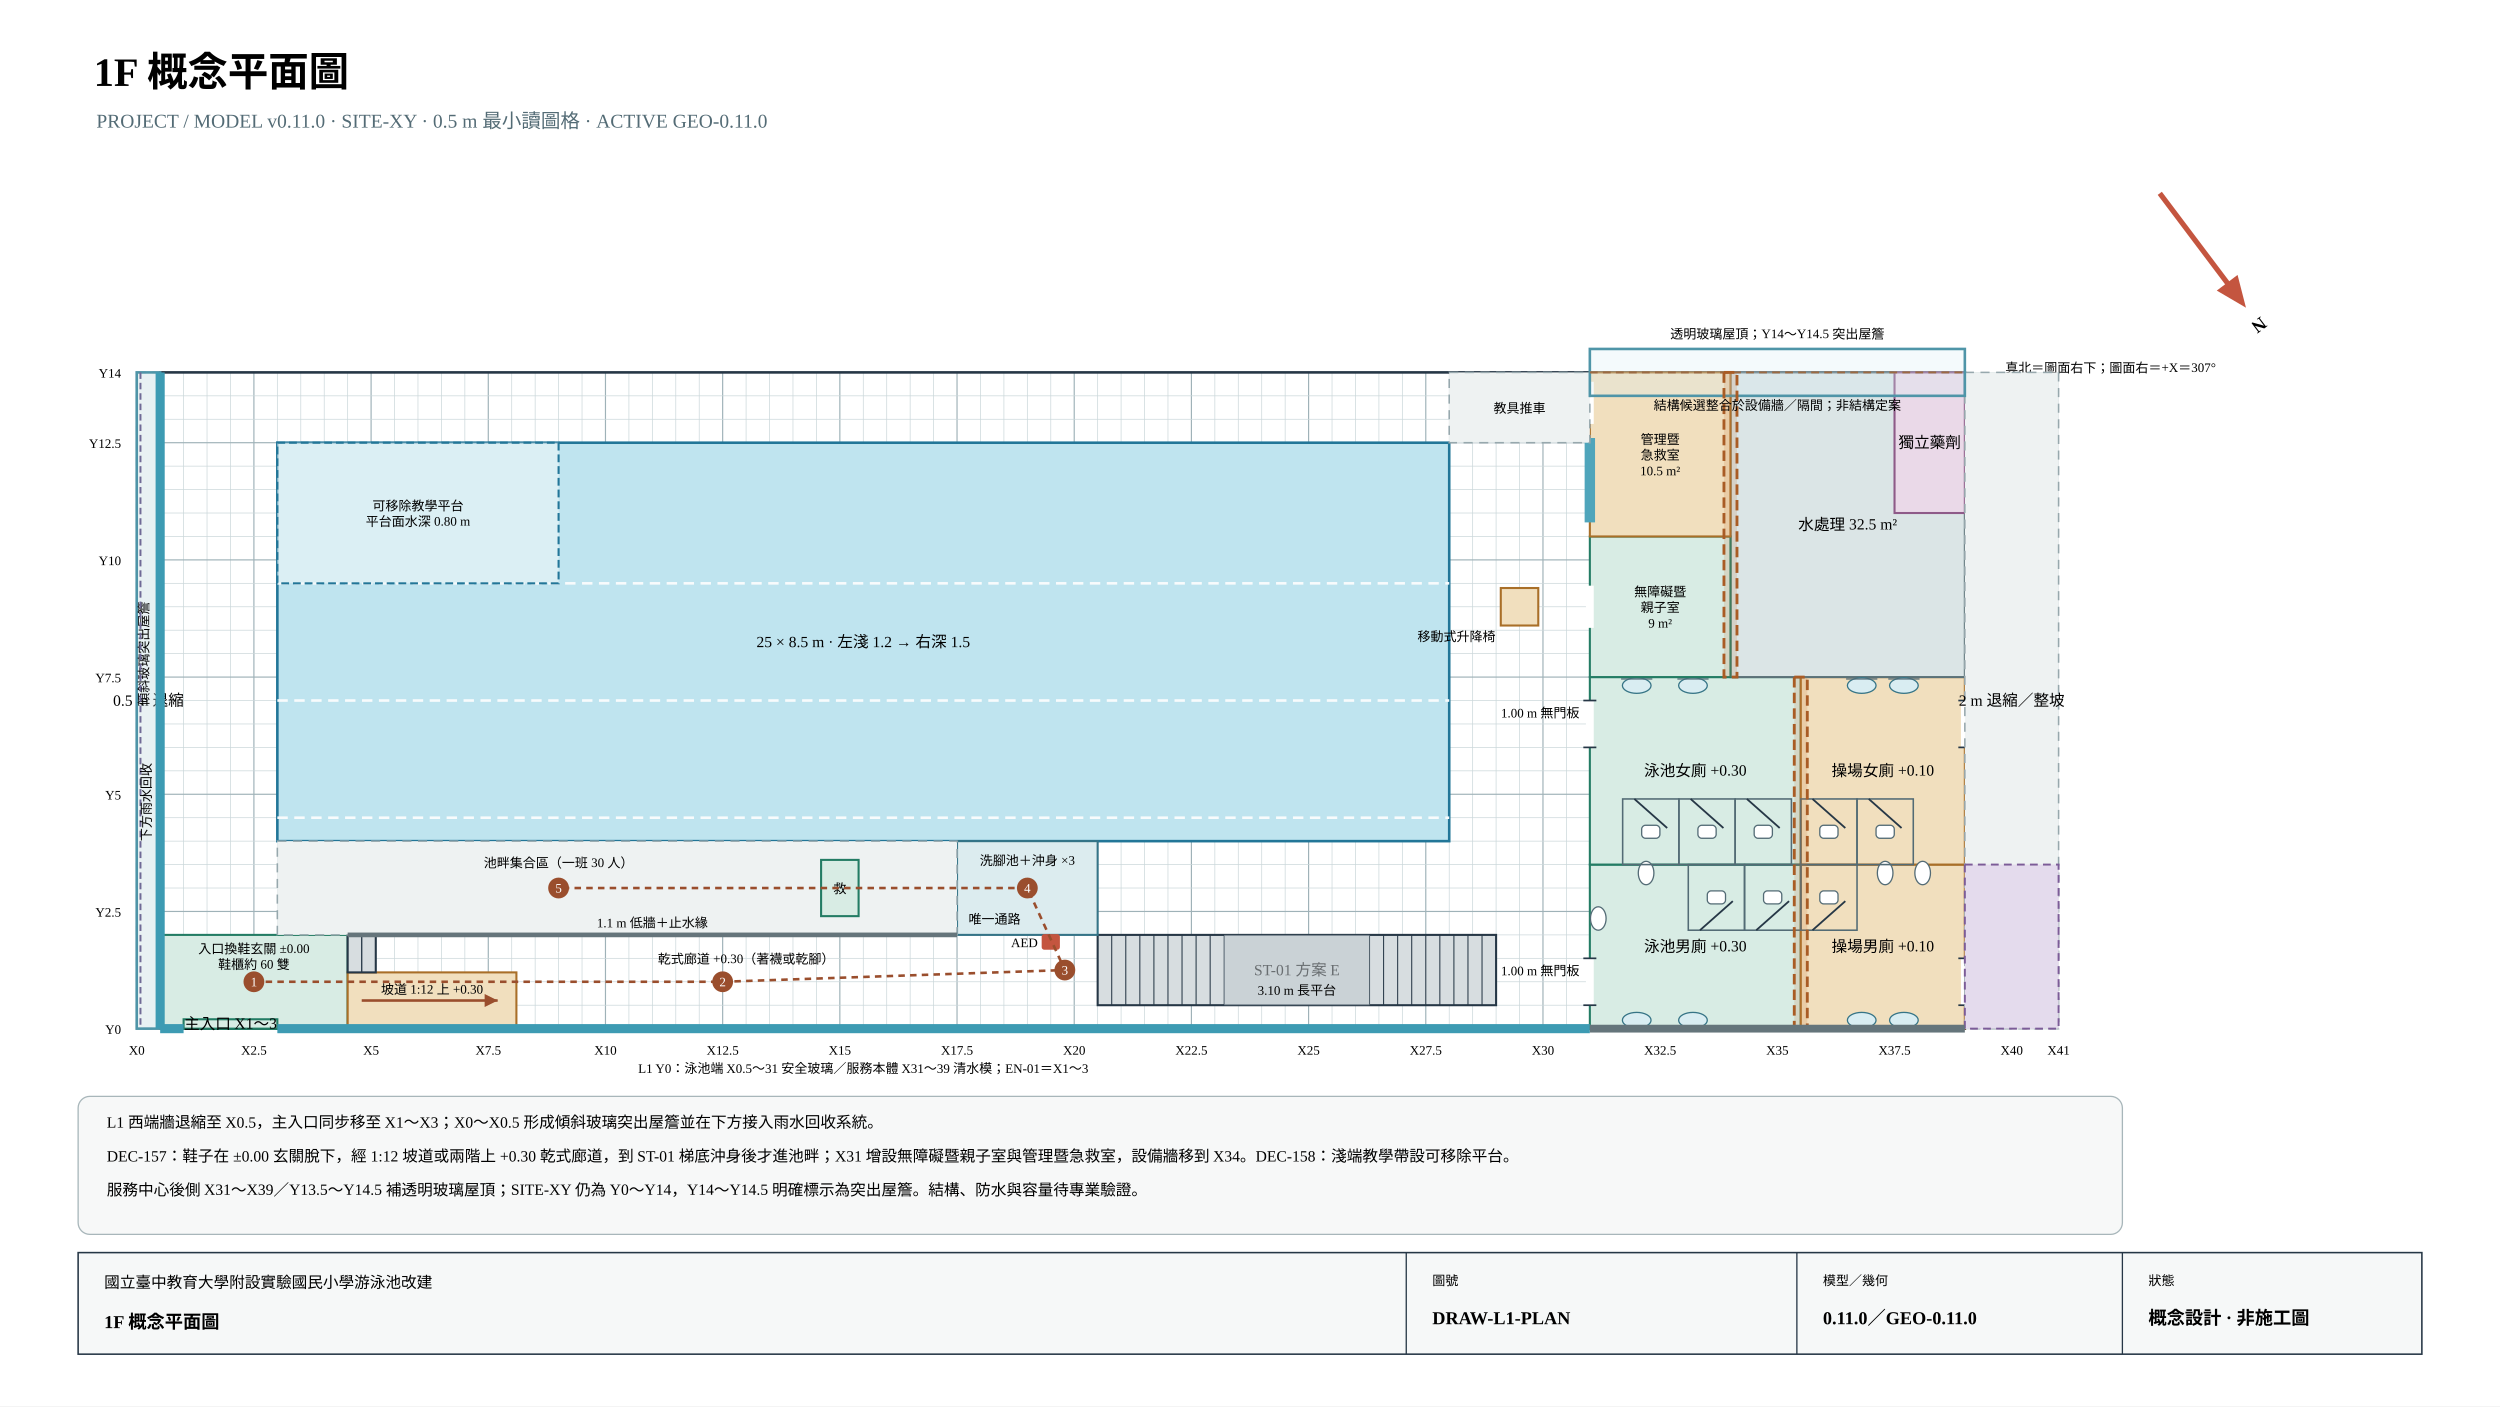
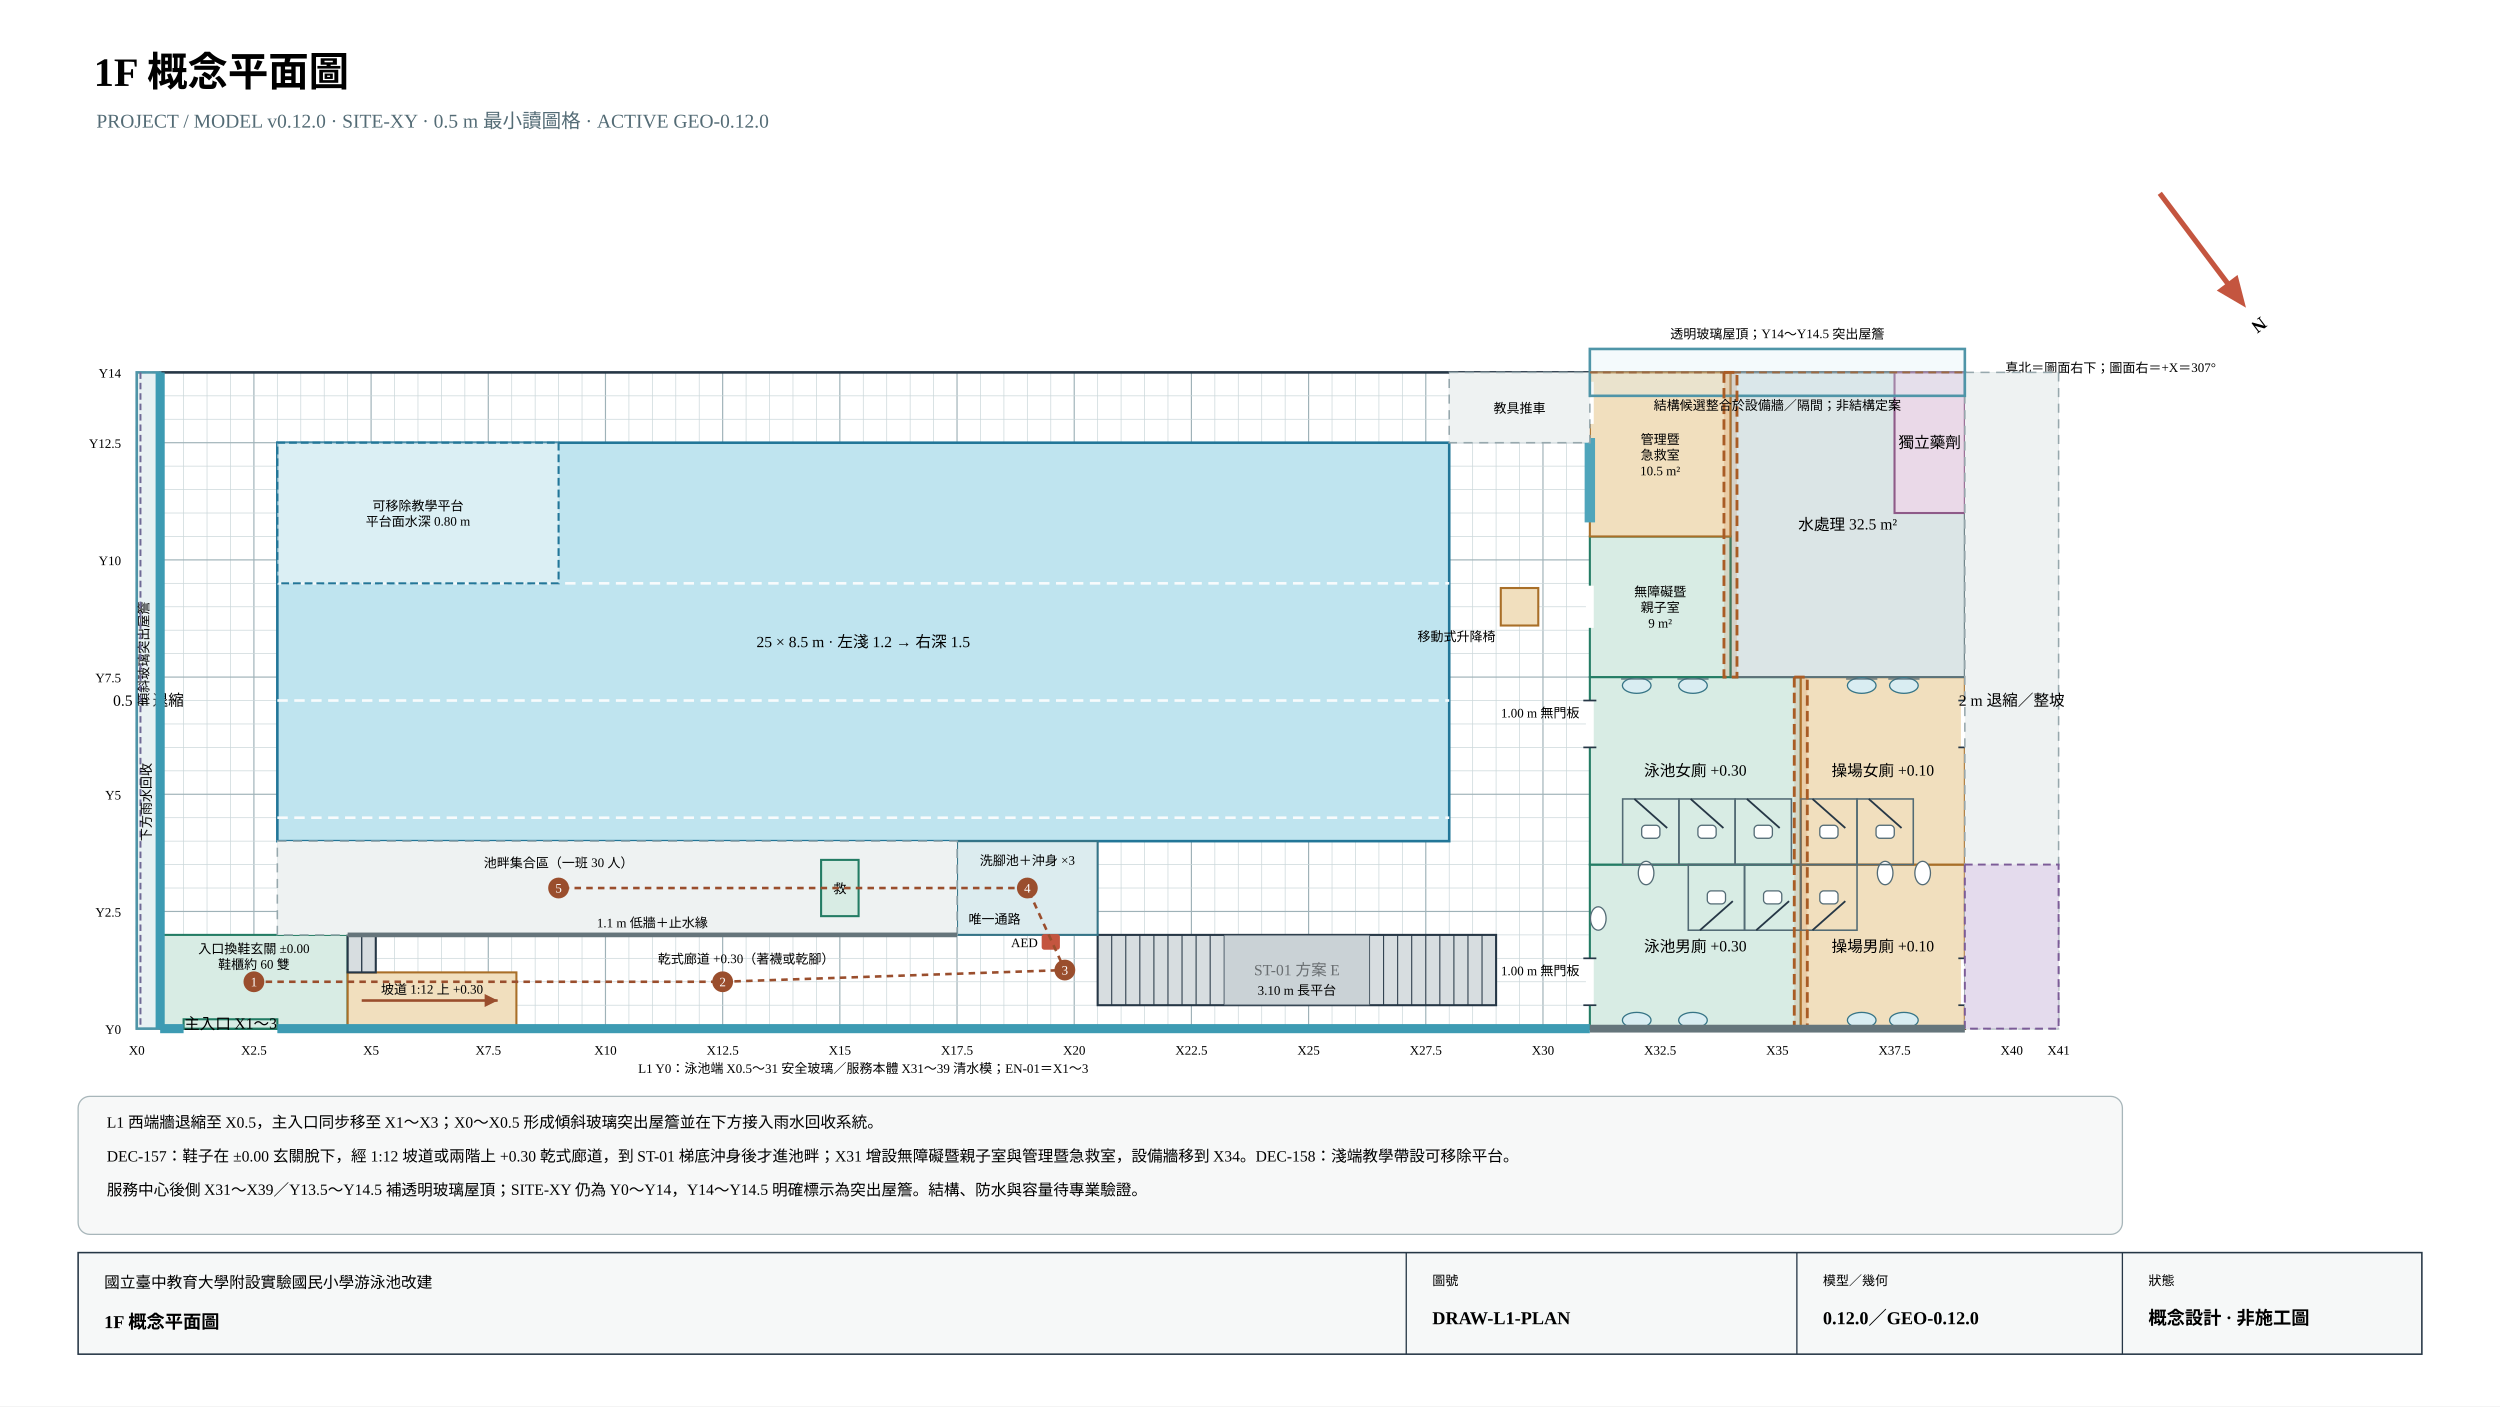
- <svg xmlns="http://www.w3.org/2000/svg" width="1920" height="1080" viewBox="0 0 1920 1080" role="img" aria-labelledby="title desc" data-model-version="0.11.0" data-active-geometry="GEO-0.11.0" data-coordinate-system="SITE-XY">
+ <svg xmlns="http://www.w3.org/2000/svg" width="1920" height="1080" viewBox="0 0 1920 1080" role="img" aria-labelledby="title desc" data-model-version="0.12.0" data-active-geometry="GEO-0.12.0" data-coordinate-system="SITE-XY">
  <style>
  :where(.dw-sheet) text{font-family:"Noto Sans TC","Microsoft JhengHei",sans-serif;fill:#263746}.dw-title{font-size:31px;font-weight:800}.dw-subtitle{font-size:15px;fill:#536b75}.dw-label{font-size:14px;font-weight:700}.dw-small{font-size:12px}.dw-tiny{font-size:10px}.dw-grid{stroke:#cbd7da;stroke-width:.55}.dw-grid-major{stroke:#9fb2b8;stroke-width:.9}.dw-outline{fill:none;stroke:#263746;stroke-width:2}.dw-reference{fill:#eef2f2;stroke:#97a8ad;stroke-width:1.2;stroke-dasharray:7 5}.dw-pool{fill:#bfe4ef;stroke:#227698;stroke-width:2}.dw-lane{stroke:#f8fbfc;stroke-width:2;stroke-dasharray:8 5}.dw-working{fill:#f1dfbe;stroke:#a96f28;stroke-width:1.6}.dw-confirmed{fill:#d8ece4;stroke:#237c64;stroke-width:1.6}.dw-service{fill:#dbe5e6;stroke:#5b7278;stroke-width:1.6}.dw-chemical{fill:#ead9e8;stroke:#8e5a88;stroke-width:1.6}.dw-deferred{fill:#e4dbed;stroke:#7c5c98;stroke-width:1.5;stroke-dasharray:6 4}.dw-stair{fill:#d7dde0;stroke:#263746;stroke-width:1.6}.dw-structure{fill:#c3793c;fill-opacity:.18;stroke:#a95c25;stroke-width:2.2;stroke-dasharray:8 4}.dw-dim{stroke:#536b75;stroke-width:1;fill:none}.dw-title-box{fill:#f6f8f8;stroke:#263746;stroke-width:1.2}.dw-note{fill:#f7f8f8;stroke:#a8b6ba;stroke-width:1}.dw-mirror{stroke:#4f8792;stroke-width:7}.dw-roof{fill:#d8eef2;fill-opacity:.28;stroke:#4f95a8;stroke-width:2}.dw-level{stroke:#8b9ba0;stroke-width:1;stroke-dasharray:7 5}.dw-water{fill:#8fd2e6;fill-opacity:.75;stroke:#227698;stroke-width:2}.dw-wall{fill:#c9d3d4;stroke:#536b75;stroke-width:1.5}.dw-terrace{fill:#cfe1c5;stroke:#52774b;stroke-width:1.7}.dw-arrival{fill:#d7e8df;stroke:#286b5c;stroke-width:2}.dw-corridor{fill:#dcecef;stroke:#357487;stroke-width:1.6}.dw-female{fill:#e5e0ee;stroke:#76598d;stroke-width:1.6}.dw-glass-line{stroke:#3d9bb3;stroke-width:7}.dw-wall-line{stroke:#65757b;stroke-width:6}.dw-window-line{stroke:#4fa5bb;stroke-width:8}.dw-locker{fill:#cfd8d8;stroke:#64787a;stroke-width:1}.dw-counter{fill:#d7c5ab;stroke:#8a6234;stroke-width:1.5}.dw-plant{fill:#bed6b2;stroke:#52774b;stroke-width:1.3}.dw-pv{fill:#8fd9ee;fill-opacity:.24;stroke:#3d91b4;stroke-width:1.8}.dw-pv-grid{stroke:#4f9fc1;stroke-width:.8;stroke-opacity:.82}.dw-projected{fill:none;stroke:#9b6a43;stroke-width:1.5;stroke-dasharray:6 4}.dw-rain{fill:#d9e5ef;fill-opacity:.55;stroke:#6f6a96;stroke-width:1.5;stroke-dasharray:5 3}
</style>
  <g class="dw-sheet">
    <rect width="1920" height="1080" fill="#fff" />
    <text x="72" y="66" class="dw-title">1F 概念平面圖</text>
-     <text x="74" y="98" class="dw-subtitle">PROJECT / MODEL v0.11.0 · SITE-XY · 0.5 m 最小讀圖格 · ACTIVE GEO-0.11.0</text>
+     <text x="74" y="98" class="dw-subtitle">PROJECT / MODEL v0.12.0 · SITE-XY · 0.5 m 最小讀圖格 · ACTIVE GEO-0.12.0</text>
    <g aria-label="SITE-XY 0.5 m grid" data-grid-visible="true" data-minor-spacing="0.5" data-major-spacing="2.5">
      <line x1="105" y1="286" x2="105" y2="790" class="dw-grid-major" />
      <text x="105" y="810" text-anchor="middle" class="dw-tiny">X0</text>
      <line x1="123" y1="286" x2="123" y2="790" class="dw-grid" />
      <line x1="141" y1="286" x2="141" y2="790" class="dw-grid" />
      <line x1="159" y1="286" x2="159" y2="790" class="dw-grid" />
      <line x1="177" y1="286" x2="177" y2="790" class="dw-grid" />
      <line x1="195" y1="286" x2="195" y2="790" class="dw-grid-major" />
      <text x="195" y="810" text-anchor="middle" class="dw-tiny">X2.5</text>
      <line x1="213" y1="286" x2="213" y2="790" class="dw-grid" />
      <line x1="231" y1="286" x2="231" y2="790" class="dw-grid" />
      <line x1="249" y1="286" x2="249" y2="790" class="dw-grid" />
      <line x1="267" y1="286" x2="267" y2="790" class="dw-grid" />
      <line x1="285" y1="286" x2="285" y2="790" class="dw-grid-major" />
      <text x="285" y="810" text-anchor="middle" class="dw-tiny">X5</text>
      <line x1="303" y1="286" x2="303" y2="790" class="dw-grid" />
      <line x1="321" y1="286" x2="321" y2="790" class="dw-grid" />
      <line x1="339" y1="286" x2="339" y2="790" class="dw-grid" />
      <line x1="357" y1="286" x2="357" y2="790" class="dw-grid" />
      <line x1="375" y1="286" x2="375" y2="790" class="dw-grid-major" />
      <text x="375" y="810" text-anchor="middle" class="dw-tiny">X7.5</text>
      <line x1="393" y1="286" x2="393" y2="790" class="dw-grid" />
      <line x1="411" y1="286" x2="411" y2="790" class="dw-grid" />
      <line x1="429" y1="286" x2="429" y2="790" class="dw-grid" />
      <line x1="447" y1="286" x2="447" y2="790" class="dw-grid" />
      <line x1="465" y1="286" x2="465" y2="790" class="dw-grid-major" />
      <text x="465" y="810" text-anchor="middle" class="dw-tiny">X10</text>
      <line x1="483" y1="286" x2="483" y2="790" class="dw-grid" />
      <line x1="501" y1="286" x2="501" y2="790" class="dw-grid" />
      <line x1="519" y1="286" x2="519" y2="790" class="dw-grid" />
      <line x1="537" y1="286" x2="537" y2="790" class="dw-grid" />
      <line x1="555" y1="286" x2="555" y2="790" class="dw-grid-major" />
      <text x="555" y="810" text-anchor="middle" class="dw-tiny">X12.5</text>
      <line x1="573" y1="286" x2="573" y2="790" class="dw-grid" />
      <line x1="591" y1="286" x2="591" y2="790" class="dw-grid" />
      <line x1="609" y1="286" x2="609" y2="790" class="dw-grid" />
      <line x1="627" y1="286" x2="627" y2="790" class="dw-grid" />
      <line x1="645" y1="286" x2="645" y2="790" class="dw-grid-major" />
      <text x="645" y="810" text-anchor="middle" class="dw-tiny">X15</text>
      <line x1="663" y1="286" x2="663" y2="790" class="dw-grid" />
      <line x1="681" y1="286" x2="681" y2="790" class="dw-grid" />
      <line x1="699" y1="286" x2="699" y2="790" class="dw-grid" />
      <line x1="717" y1="286" x2="717" y2="790" class="dw-grid" />
      <line x1="735" y1="286" x2="735" y2="790" class="dw-grid-major" />
      <text x="735" y="810" text-anchor="middle" class="dw-tiny">X17.5</text>
      <line x1="753" y1="286" x2="753" y2="790" class="dw-grid" />
      <line x1="771" y1="286" x2="771" y2="790" class="dw-grid" />
      <line x1="789" y1="286" x2="789" y2="790" class="dw-grid" />
      <line x1="807" y1="286" x2="807" y2="790" class="dw-grid" />
      <line x1="825" y1="286" x2="825" y2="790" class="dw-grid-major" />
      <text x="825" y="810" text-anchor="middle" class="dw-tiny">X20</text>
      <line x1="843" y1="286" x2="843" y2="790" class="dw-grid" />
      <line x1="861" y1="286" x2="861" y2="790" class="dw-grid" />
      <line x1="879" y1="286" x2="879" y2="790" class="dw-grid" />
      <line x1="897" y1="286" x2="897" y2="790" class="dw-grid" />
      <line x1="915" y1="286" x2="915" y2="790" class="dw-grid-major" />
      <text x="915" y="810" text-anchor="middle" class="dw-tiny">X22.5</text>
      <line x1="933" y1="286" x2="933" y2="790" class="dw-grid" />
      <line x1="951" y1="286" x2="951" y2="790" class="dw-grid" />
      <line x1="969" y1="286" x2="969" y2="790" class="dw-grid" />
      <line x1="987" y1="286" x2="987" y2="790" class="dw-grid" />
      <line x1="1005" y1="286" x2="1005" y2="790" class="dw-grid-major" />
      <text x="1005" y="810" text-anchor="middle" class="dw-tiny">X25</text>
      <line x1="1023" y1="286" x2="1023" y2="790" class="dw-grid" />
      <line x1="1041" y1="286" x2="1041" y2="790" class="dw-grid" />
      <line x1="1059" y1="286" x2="1059" y2="790" class="dw-grid" />
      <line x1="1077" y1="286" x2="1077" y2="790" class="dw-grid" />
      <line x1="1095" y1="286" x2="1095" y2="790" class="dw-grid-major" />
      <text x="1095" y="810" text-anchor="middle" class="dw-tiny">X27.5</text>
      <line x1="1113" y1="286" x2="1113" y2="790" class="dw-grid" />
      <line x1="1131" y1="286" x2="1131" y2="790" class="dw-grid" />
      <line x1="1149" y1="286" x2="1149" y2="790" class="dw-grid" />
      <line x1="1167" y1="286" x2="1167" y2="790" class="dw-grid" />
      <line x1="1185" y1="286" x2="1185" y2="790" class="dw-grid-major" />
      <text x="1185" y="810" text-anchor="middle" class="dw-tiny">X30</text>
      <line x1="1203" y1="286" x2="1203" y2="790" class="dw-grid" />
      <line x1="1221" y1="286" x2="1221" y2="790" class="dw-grid" />
      <line x1="1239" y1="286" x2="1239" y2="790" class="dw-grid" />
      <line x1="1257" y1="286" x2="1257" y2="790" class="dw-grid" />
      <line x1="1275" y1="286" x2="1275" y2="790" class="dw-grid-major" />
      <text x="1275" y="810" text-anchor="middle" class="dw-tiny">X32.5</text>
      <line x1="1293" y1="286" x2="1293" y2="790" class="dw-grid" />
      <line x1="1311" y1="286" x2="1311" y2="790" class="dw-grid" />
      <line x1="1329" y1="286" x2="1329" y2="790" class="dw-grid" />
      <line x1="1347" y1="286" x2="1347" y2="790" class="dw-grid" />
      <line x1="1365" y1="286" x2="1365" y2="790" class="dw-grid-major" />
      <text x="1365" y="810" text-anchor="middle" class="dw-tiny">X35</text>
      <line x1="1383" y1="286" x2="1383" y2="790" class="dw-grid" />
      <line x1="1401" y1="286" x2="1401" y2="790" class="dw-grid" />
      <line x1="1419" y1="286" x2="1419" y2="790" class="dw-grid" />
      <line x1="1437" y1="286" x2="1437" y2="790" class="dw-grid" />
      <line x1="1455" y1="286" x2="1455" y2="790" class="dw-grid-major" />
      <text x="1455" y="810" text-anchor="middle" class="dw-tiny">X37.5</text>
      <line x1="1473" y1="286" x2="1473" y2="790" class="dw-grid" />
      <line x1="1491" y1="286" x2="1491" y2="790" class="dw-grid" />
      <line x1="1509" y1="286" x2="1509" y2="790" class="dw-grid" />
      <line x1="1527" y1="286" x2="1527" y2="790" class="dw-grid" />
      <line x1="1545" y1="286" x2="1545" y2="790" class="dw-grid-major" />
      <text x="1545" y="810" text-anchor="middle" class="dw-tiny">X40</text>
      <line x1="1563" y1="286" x2="1563" y2="790" class="dw-grid" />
      <line x1="1581" y1="286" x2="1581" y2="790" class="dw-grid" />
      <text x="1581" y="810" text-anchor="middle" class="dw-tiny">X41</text>
      <line x1="105" y1="790" x2="1581" y2="790" class="dw-grid-major" />
      <text x="93" y="794" text-anchor="end" class="dw-tiny">Y0</text>
      <line x1="105" y1="772" x2="1581" y2="772" class="dw-grid" />
      <line x1="105" y1="754" x2="1581" y2="754" class="dw-grid" />
      <line x1="105" y1="736" x2="1581" y2="736" class="dw-grid" />
      <line x1="105" y1="718" x2="1581" y2="718" class="dw-grid" />
      <line x1="105" y1="700" x2="1581" y2="700" class="dw-grid-major" />
      <text x="93" y="704" text-anchor="end" class="dw-tiny">Y2.5</text>
      <line x1="105" y1="682" x2="1581" y2="682" class="dw-grid" />
      <line x1="105" y1="664" x2="1581" y2="664" class="dw-grid" />
      <line x1="105" y1="646" x2="1581" y2="646" class="dw-grid" />
      <line x1="105" y1="628" x2="1581" y2="628" class="dw-grid" />
      <line x1="105" y1="610" x2="1581" y2="610" class="dw-grid-major" />
      <text x="93" y="614" text-anchor="end" class="dw-tiny">Y5</text>
      <line x1="105" y1="592" x2="1581" y2="592" class="dw-grid" />
      <line x1="105" y1="574" x2="1581" y2="574" class="dw-grid" />
      <line x1="105" y1="556" x2="1581" y2="556" class="dw-grid" />
      <line x1="105" y1="538" x2="1581" y2="538" class="dw-grid" />
      <line x1="105" y1="520" x2="1581" y2="520" class="dw-grid-major" />
      <text x="93" y="524" text-anchor="end" class="dw-tiny">Y7.5</text>
      <line x1="105" y1="502" x2="1581" y2="502" class="dw-grid" />
      <line x1="105" y1="484" x2="1581" y2="484" class="dw-grid" />
      <line x1="105" y1="466" x2="1581" y2="466" class="dw-grid" />
      <line x1="105" y1="448" x2="1581" y2="448" class="dw-grid" />
      <line x1="105" y1="430" x2="1581" y2="430" class="dw-grid-major" />
      <text x="93" y="434" text-anchor="end" class="dw-tiny">Y10</text>
      <line x1="105" y1="412" x2="1581" y2="412" class="dw-grid" />
      <line x1="105" y1="394" x2="1581" y2="394" class="dw-grid" />
      <line x1="105" y1="376" x2="1581" y2="376" class="dw-grid" />
      <line x1="105" y1="358" x2="1581" y2="358" class="dw-grid" />
      <line x1="105" y1="340" x2="1581" y2="340" class="dw-grid-major" />
      <text x="93" y="344" text-anchor="end" class="dw-tiny">Y12.5</text>
      <line x1="105" y1="322" x2="1581" y2="322" class="dw-grid" />
      <line x1="105" y1="304" x2="1581" y2="304" class="dw-grid" />
      <line x1="105" y1="286" x2="1581" y2="286" class="dw-grid" />
      <text x="93" y="290" text-anchor="end" class="dw-tiny">Y14</text>
    </g>
    <g data-north-plan-direction="lower-right" data-north-rotation="143" transform="translate(1690 190) rotate(143)">
      <line x1="0" y1="52" x2="0" y2="-38" stroke="#c4553f" stroke-width="4" />
      <path d="M0 -58L-10 -34H10Z" fill="#c4553f" />
      <text x="0" y="-70" text-anchor="middle" class="dw-label">N</text>
    </g>
    <text x="1540" y="286" class="dw-tiny">真北＝圖面右下；圖面右＝+X＝307°</text>
    <g data-entity="BLDG-01" data-coordinate-system="SITE-XY" data-bounds="0.5,39,0,14">
      <rect x="123" y="286" width="1386" height="504" class="dw-outline" />
    </g>
    <g data-entity="POOL-01" data-coordinate-system="SITE-XY" data-bounds="3,28,4,12.5">
      <rect x="213" y="340" width="900" height="306" class="dw-pool" />
      <text x="663" y="497" text-anchor="middle" class="dw-small">25 × 8.5 m · 左淺 1.2 → 右深 1.5</text>
    </g>
    <line x1="213" y1="628" x2="1113" y2="628" class="dw-lane" />
    <line x1="213" y1="538" x2="1113" y2="538" class="dw-lane" />
    <line x1="213" y1="448" x2="1113" y2="448" class="dw-lane" />
    <g data-entity="Z-WC-POOL-M-01" data-coordinate-system="SITE-XY" data-bounds="31,35.5,0,3.5">
      <rect x="1221" y="664" width="162" height="126" class="dw-confirmed" />
      <text x="1302" y="731" text-anchor="middle" class="dw-small">泳池男廁 +0.30</text>
    </g>
    <g data-entity="Z-WC-POOL-F-01" data-coordinate-system="SITE-XY" data-bounds="31,35.5,3.5,7.5">
      <rect x="1221" y="520" width="162" height="144" class="dw-confirmed" />
      <text x="1302" y="596" text-anchor="middle" class="dw-small">泳池女廁 +0.30</text>
    </g>
    <g data-entity="Z-WC-PLAY-M-01" data-coordinate-system="SITE-XY" data-bounds="35.5,39,0,3.5">
      <rect x="1383" y="664" width="126" height="126" class="dw-working" />
      <text x="1446" y="731" text-anchor="middle" class="dw-small">操場男廁 +0.10</text>
    </g>
    <g data-entity="Z-WC-PLAY-F-01" data-coordinate-system="SITE-XY" data-bounds="35.5,39,3.5,7.5">
      <rect x="1383" y="520" width="126" height="144" class="dw-working" />
      <text x="1446" y="596" text-anchor="middle" class="dw-small">操場女廁 +0.10</text>
    </g>
    <g data-entity="Z-WTP-01" data-coordinate-system="SITE-XY" data-bounds="34,39,7.5,14">
      <rect x="1329" y="286" width="180" height="234" class="dw-service" />
      <text x="1419" y="407" text-anchor="middle" class="dw-small">水處理 32.5 m²</text>
    </g>
    <g data-entity="Z-CHEM-01" data-coordinate-system="SITE-XY" data-bounds="37.5,39,11,14">
      <rect x="1455" y="286" width="54" height="108" class="dw-chemical" />
      <text x="1482" y="344" text-anchor="middle" class="dw-small">獨立藥劑</text>
    </g>
    <g aria-label="Z-WC-POOL-M-01 detailed fixtures">
      <g data-wc-door-leaf="true" data-wall-contact="y3.5">
        <rect x="1296.6" y="664" width="43.2" height="50.4" fill="none" stroke="#536b75" stroke-width="1.2" />
        <line x1="1305.6" y1="714.4" x2="1330.8" y2="692.08" stroke="#263746" stroke-width="1.4" />
        <rect x="1311.2" y="684.2" width="14" height="10" rx="3" fill="#fff" stroke="#536b75" />
      </g>
      <g data-wc-door-leaf="true" data-wall-contact="y3.5">
        <rect x="1339.8" y="664" width="43.2" height="50.4" fill="none" stroke="#536b75" stroke-width="1.2" />
        <line x1="1348.8" y1="714.4" x2="1374" y2="692.08" stroke="#263746" stroke-width="1.4" />
        <rect x="1354.4" y="684.2" width="14" height="10" rx="3" fill="#fff" stroke="#536b75" />
      </g>
      <g data-fixture="washbasin">
        <ellipse cx="1257" cy="783.52" rx="11" ry="6" fill="#d9edf2" stroke="#367486" />
        <line x1="1245" y1="788.56" x2="1269" y2="788.56" stroke="#536b75" />
      </g>
      <g data-fixture="washbasin">
        <ellipse cx="1300.2" cy="783.52" rx="11" ry="6" fill="#d9edf2" stroke="#367486" />
        <line x1="1288.2" y1="788.56" x2="1312.2" y2="788.56" stroke="#536b75" />
      </g>
      <ellipse data-fixture="urinal" cx="1227.48" cy="705.4" rx="6" ry="9" fill="#fff" stroke="#536b75" />
      <ellipse data-fixture="urinal" cx="1264.2" cy="670.48" rx="6" ry="9" fill="#fff" stroke="#536b75" />
    </g>
    <g aria-label="Z-WC-POOL-F-01 detailed fixtures">
      <g data-wc-door-leaf="true" data-wall-contact="y3.5">
        <rect x="1246.2" y="613.6" width="43.2" height="50.4" fill="none" stroke="#536b75" stroke-width="1.2" />
        <line x1="1255.2" y1="613.6" x2="1280.4" y2="635.92" stroke="#263746" stroke-width="1.4" />
        <rect x="1260.8" y="633.8" width="14" height="10" rx="3" fill="#fff" stroke="#536b75" />
      </g>
      <g data-wc-door-leaf="true" data-wall-contact="y3.5">
        <rect x="1289.4" y="613.6" width="43.2" height="50.4" fill="none" stroke="#536b75" stroke-width="1.2" />
        <line x1="1298.4" y1="613.6" x2="1323.6" y2="635.92" stroke="#263746" stroke-width="1.4" />
        <rect x="1304" y="633.8" width="14" height="10" rx="3" fill="#fff" stroke="#536b75" />
      </g>
      <g data-wc-door-leaf="true" data-wall-contact="y3.5">
        <rect x="1332.6" y="613.6" width="43.2" height="50.4" fill="none" stroke="#536b75" stroke-width="1.2" />
        <line x1="1341.6" y1="613.6" x2="1366.8" y2="635.92" stroke="#263746" stroke-width="1.4" />
        <rect x="1347.2" y="633.8" width="14" height="10" rx="3" fill="#fff" stroke="#536b75" />
      </g>
      <g data-fixture="washbasin">
        <ellipse cx="1257" cy="526.48" rx="11" ry="6" fill="#d9edf2" stroke="#367486" />
        <line x1="1245" y1="521.44" x2="1269" y2="521.44" stroke="#536b75" />
      </g>
      <g data-fixture="washbasin">
        <ellipse cx="1300.2" cy="526.48" rx="11" ry="6" fill="#d9edf2" stroke="#367486" />
        <line x1="1288.2" y1="521.44" x2="1312.2" y2="521.44" stroke="#536b75" />
      </g>
    </g>
    <g aria-label="Z-WC-PLAY-M-01 detailed fixtures">
      <g data-wc-door-leaf="true" data-wall-contact="y3.5">
        <rect x="1383" y="664" width="43.2" height="50.4" fill="none" stroke="#536b75" stroke-width="1.2" />
        <line x1="1392" y1="714.4" x2="1417.2" y2="692.08" stroke="#263746" stroke-width="1.4" />
        <rect x="1397.6" y="684.2" width="14" height="10" rx="3" fill="#fff" stroke="#536b75" />
      </g>
      <g data-fixture="washbasin">
        <ellipse cx="1462.2" cy="783.52" rx="11" ry="6" fill="#d9edf2" stroke="#367486" />
        <line x1="1450.2" y1="788.56" x2="1474.2" y2="788.56" stroke="#536b75" />
      </g>
      <g data-fixture="washbasin">
        <ellipse cx="1429.8" cy="783.52" rx="11" ry="6" fill="#d9edf2" stroke="#367486" />
        <line x1="1417.8" y1="788.56" x2="1441.8" y2="788.56" stroke="#536b75" />
      </g>
      <ellipse data-fixture="urinal" cx="1447.8" cy="670.48" rx="6" ry="9" fill="#fff" stroke="#536b75" />
      <ellipse data-fixture="urinal" cx="1476.6" cy="670.48" rx="6" ry="9" fill="#fff" stroke="#536b75" />
    </g>
    <g aria-label="Z-WC-PLAY-F-01 detailed fixtures">
      <g data-wc-door-leaf="true" data-wall-contact="y3.5">
        <rect x="1383" y="613.6" width="43.2" height="50.4" fill="none" stroke="#536b75" stroke-width="1.2" />
        <line x1="1392" y1="613.6" x2="1417.2" y2="635.92" stroke="#263746" stroke-width="1.4" />
        <rect x="1397.6" y="633.8" width="14" height="10" rx="3" fill="#fff" stroke="#536b75" />
      </g>
      <g data-wc-door-leaf="true" data-wall-contact="y3.5">
        <rect x="1426.2" y="613.6" width="43.2" height="50.4" fill="none" stroke="#536b75" stroke-width="1.2" />
        <line x1="1435.2" y1="613.6" x2="1460.4" y2="635.92" stroke="#263746" stroke-width="1.4" />
        <rect x="1440.8" y="633.8" width="14" height="10" rx="3" fill="#fff" stroke="#536b75" />
      </g>
      <g data-fixture="washbasin">
        <ellipse cx="1462.2" cy="526.48" rx="11" ry="6" fill="#d9edf2" stroke="#367486" />
        <line x1="1450.2" y1="521.44" x2="1474.2" y2="521.44" stroke="#536b75" />
      </g>
      <g data-fixture="washbasin">
        <ellipse cx="1429.8" cy="526.48" rx="11" ry="6" fill="#d9edf2" stroke="#367486" />
        <line x1="1417.8" y1="521.44" x2="1441.8" y2="521.44" stroke="#536b75" />
      </g>
    </g>
    <g data-entity="OP-WC-POOL-M-01" data-opening-type="doorless-opening" data-door-leaf="false" data-clear-width="1">
      <line x1="1221" y1="772" x2="1221" y2="736" stroke="#fff" stroke-width="6" />
      <line x1="1216" y1="772" x2="1226" y2="772" stroke="#263746" stroke-width="1.3" />
      <line x1="1216" y1="736" x2="1226" y2="736" stroke="#263746" stroke-width="1.3" />
      <text x="1213" y="749" text-anchor="end" class="dw-tiny">1.00 m 無門板</text>
    </g>
    <g data-entity="OP-WC-POOL-F-01" data-opening-type="doorless-opening" data-door-leaf="false" data-clear-width="1">
      <line x1="1221" y1="574" x2="1221" y2="538" stroke="#fff" stroke-width="6" />
      <line x1="1216" y1="574" x2="1226" y2="574" stroke="#263746" stroke-width="1.3" />
      <line x1="1216" y1="538" x2="1226" y2="538" stroke="#263746" stroke-width="1.3" />
      <text x="1213" y="551" text-anchor="end" class="dw-tiny">1.00 m 無門板</text>
    </g>
    <g data-entity="OP-WC-PLAY-M-01" data-opening-type="doorless-opening" data-door-leaf="false" data-clear-width="1">
      <line x1="1509" y1="772" x2="1509" y2="736" stroke="#fff" stroke-width="6" />
      <line x1="1504" y1="772" x2="1514" y2="772" stroke="#263746" stroke-width="1.3" />
      <line x1="1504" y1="736" x2="1514" y2="736" stroke="#263746" stroke-width="1.3" />
      <text x="1517" y="749" text-anchor="start" class="dw-tiny">1.00 m 無門板</text>
    </g>
    <g data-entity="OP-WC-PLAY-F-01" data-opening-type="doorless-opening" data-door-leaf="false" data-clear-width="1">
      <line x1="1509" y1="574" x2="1509" y2="538" stroke="#fff" stroke-width="6" />
      <line x1="1504" y1="574" x2="1514" y2="574" stroke="#263746" stroke-width="1.3" />
      <line x1="1504" y1="538" x2="1514" y2="538" stroke="#263746" stroke-width="1.3" />
      <text x="1517" y="551" text-anchor="start" class="dw-tiny">1.00 m 無門板</text>
    </g>
    <g data-entity="ST-01" data-coordinate-system="SITE-XY" data-bounds="20.5,29,0.5,2">
      <rect x="843" y="718" width="306" height="54" class="dw-stair" />
      <text x="996" y="749" text-anchor="middle" class="dw-small">ST-01 方案 E</text>
    </g>
    <line x1="853.8" y1="718" x2="853.8" y2="772" stroke="#263746" stroke-width=".8" />
    <line x1="1138.2" y1="718" x2="1138.2" y2="772" stroke="#263746" stroke-width=".8" />
    <line x1="864.6" y1="718" x2="864.6" y2="772" stroke="#263746" stroke-width=".8" />
    <line x1="1127.4" y1="718" x2="1127.4" y2="772" stroke="#263746" stroke-width=".8" />
    <line x1="875.4" y1="718" x2="875.4" y2="772" stroke="#263746" stroke-width=".8" />
    <line x1="1116.6" y1="718" x2="1116.6" y2="772" stroke="#263746" stroke-width=".8" />
    <line x1="886.2" y1="718" x2="886.2" y2="772" stroke="#263746" stroke-width=".8" />
    <line x1="1105.8" y1="718" x2="1105.8" y2="772" stroke="#263746" stroke-width=".8" />
    <line x1="897" y1="718" x2="897" y2="772" stroke="#263746" stroke-width=".8" />
    <line x1="1095" y1="718" x2="1095" y2="772" stroke="#263746" stroke-width=".8" />
    <line x1="907.8" y1="718" x2="907.8" y2="772" stroke="#263746" stroke-width=".8" />
    <line x1="1084.2" y1="718" x2="1084.2" y2="772" stroke="#263746" stroke-width=".8" />
    <line x1="918.6" y1="718" x2="918.6" y2="772" stroke="#263746" stroke-width=".8" />
    <line x1="1073.4" y1="718" x2="1073.4" y2="772" stroke="#263746" stroke-width=".8" />
    <line x1="929.4" y1="718" x2="929.4" y2="772" stroke="#263746" stroke-width=".8" />
    <line x1="1062.6" y1="718" x2="1062.6" y2="772" stroke="#263746" stroke-width=".8" />
    <line x1="940.2" y1="718" x2="940.2" y2="772" stroke="#263746" stroke-width=".8" />
    <line x1="1051.8" y1="718" x2="1051.8" y2="772" stroke="#263746" stroke-width=".8" />
    <rect x="940.2" y="718" width="111.6" height="54" fill="#bfc9cd" fill-opacity=".55" />
    <text x="996" y="764" text-anchor="middle" class="dw-tiny">3.10 m 長平台</text>
    <g data-decision="DEC-157" aria-label="1F 泳池使用動線">
      <g data-entity="Z-L1-ENTRY-01" data-coordinate-system="SITE-XY" data-bounds="0.5,4.5,0,2">
        <rect x="123" y="718" width="144" height="72" class="dw-confirmed" />
        <text x="195" y="732.2" text-anchor="middle" class="dw-tiny">入口換鞋玄關 ±0.00</text>
        <text x="195" y="744.2" text-anchor="middle" class="dw-tiny">鞋櫃約 60 雙</text>
      </g>
      <g data-entity="RMP-L1-ENTRY-01" data-slope-ratio="12" data-bounds="4.5,8.1,0,1.2">
        <rect x="267" y="746.8" width="129.6" height="43.2" class="dw-working" />
        <line x1="277.8" y1="768.4" x2="382.2" y2="768.4" stroke="#9a4e2d" stroke-width="2" />
        <path d="M382.2 768.4l-10 -5v10z" fill="#9a4e2d" />
        <text x="331.8" y="763.4" text-anchor="middle" class="dw-tiny">坡道 1:12 上 +0.30</text>
      </g>
      <g data-entity="STP-L1-ENTRY-01" data-risers="2" data-bounds="4.5,5.1,1.2,2">
        <rect x="267" y="718" width="21.6" height="28.8" class="dw-stair" />
        <line x1="277.8" y1="718" x2="277.8" y2="746.8" stroke="#263746" stroke-width="1" />
      </g>
      <g data-entity="Z-L1-DRY-01" data-bounds="4.5,20.5,0,2">
        <text x="573" y="740" text-anchor="middle" class="dw-tiny">乾式廊道 +0.30（著襪或乾腳）</text>
      </g>
      <g data-entity="Z-L1-RINSE-01" data-coordinate-system="SITE-XY" data-bounds="17.5,20.5,2,4">
        <rect x="735" y="646" width="108" height="72" class="dw-corridor" />
        <text x="789" y="664.4" text-anchor="middle" class="dw-tiny">洗腳池＋沖身 ×3</text>
      </g>
      <text x="763.8" y="709.4" text-anchor="middle" class="dw-tiny">唯一通路</text>
      <g data-entity="Z-L1-ASSEMBLY-01" data-coordinate-system="SITE-XY" data-bounds="3,17.5,2,4">
        <rect x="213" y="646" width="522" height="72" class="dw-reference" />
        <text x="429" y="666.2" text-anchor="middle" class="dw-tiny">池畔集合區（一班 30 人）</text>
      </g>
      <g data-entity="W-L1-DRY-01" data-height="1.1">
        <rect x="267" y="716.2" width="468" height="3.6" fill="#65757b" />
        <text x="501" y="712.2" text-anchor="middle" class="dw-tiny">1.1 m 低牆＋止水緣</text>
      </g>
      <g data-entity="FX-L1-LIFEGUARD-01" data-coordinate-system="SITE-XY" data-bounds="14.6,15.4,2.4,3.6">
        <rect x="630.6" y="660.4" width="28.8" height="43.2" class="dw-confirmed" />
        <text x="645" y="686" text-anchor="middle" class="dw-tiny">救</text>
      </g>
      <g data-entity="AED-L1-01" data-mounted-on="dry-corridor-end">
        <rect x="800" y="717.4" width="14" height="12" rx="2" fill="#c4553f" />
        <text x="797" y="727.4" text-anchor="end" class="dw-tiny">AED</text>
      </g>
      <g data-entity="Z-L1-ACC-01" data-coordinate-system="SITE-XY" data-bounds="31,34,7.5,10.5">
        <rect x="1221" y="412" width="108" height="108" class="dw-confirmed" />
        <text x="1275" y="458" text-anchor="middle" class="dw-tiny">無障礙暨</text>
        <text x="1275" y="470" text-anchor="middle" class="dw-tiny">親子室</text>
        <text x="1275" y="482" text-anchor="middle" class="dw-tiny">9 m²</text>
      </g>
      <line data-door="Z-L1-ACC-01" data-clear-width="0.9" x1="1221" y1="482.2" x2="1221" y2="449.8" stroke="#fff" stroke-width="6" />
      <g data-entity="Z-L1-STAFF-01" data-coordinate-system="SITE-XY" data-bounds="31,34,10.5,14">
        <rect x="1221" y="286" width="108" height="126" class="dw-working" />
        <text x="1275" y="341" text-anchor="middle" class="dw-tiny">管理暨</text>
        <text x="1275" y="353" text-anchor="middle" class="dw-tiny">急救室</text>
        <text x="1275" y="365" text-anchor="middle" class="dw-tiny">10.5 m²</text>
      </g>
      <line data-door="Z-L1-STAFF-01" data-clear-width="0.9" x1="1221" y1="325.6" x2="1221" y2="293.2" stroke="#fff" stroke-width="6" />
      <line data-pool-view-window="Z-L1-STAFF-01" x1="1221" y1="401.2" x2="1221" y2="336.4" class="dw-window-line" />
      <g data-entity="Z-L1-EQUIP-01" data-coordinate-system="SITE-XY" data-bounds="28,31,12.5,14">
        <rect x="1113" y="286" width="108" height="54" class="dw-reference" />
        <text x="1167" y="317" text-anchor="middle" class="dw-tiny">教具推車</text>
      </g>
      <g data-entity="FX-L1-LIFT-01" data-coordinate-system="SITE-XY" data-bounds="29.1,29.9,8.6,9.4">
        <rect x="1152.6" y="451.6" width="28.8" height="28.8" class="dw-working" />
        <text x="1167" y="470" text-anchor="middle" class="dw-tiny" />
      </g>
      <text x="1148.6" y="492.4" text-anchor="end" class="dw-tiny">移動式升降椅</text>
      <g data-entity="POOL-PLAT-01" data-decision="DEC-158" data-top-water-depth="0.8" data-removable="true" data-bounds="3,9,9.5,12.5">
        <rect x="213" y="340" width="216" height="108" fill="#e7f4f7" fill-opacity=".7" stroke="#227698" stroke-width="1.6" stroke-dasharray="6 3" />
        <text x="321" y="392" text-anchor="middle" class="dw-tiny">可移除教學平台</text>
        <text x="321" y="404" text-anchor="middle" class="dw-tiny">平台面水深 0.80 m</text>
      </g>
      <polyline data-class-route="DEC-157" points="195,754 555,754 817.8,745 789,682 429,682" fill="none" stroke="#9a4e2d" stroke-width="2" stroke-dasharray="5 4" />
      <g data-route-stop="route-entry">
        <circle cx="195" cy="754" r="8" fill="#9a4e2d" />
        <text x="195" y="757.5" text-anchor="middle" class="dw-tiny" fill="#fff" style="fill:#fff">1</text>
      </g>
      <g data-route-stop="route-corridor">
        <circle cx="555" cy="754" r="8" fill="#9a4e2d" />
        <text x="555" y="757.5" text-anchor="middle" class="dw-tiny" fill="#fff" style="fill:#fff">2</text>
      </g>
      <g data-route-stop="route-stair">
        <circle cx="817.8" cy="745" r="8" fill="#9a4e2d" />
        <text x="817.8" y="748.5" text-anchor="middle" class="dw-tiny" fill="#fff" style="fill:#fff">3</text>
      </g>
      <g data-route-stop="route-rinse">
        <circle cx="789" cy="682" r="8" fill="#9a4e2d" />
        <text x="789" y="685.5" text-anchor="middle" class="dw-tiny" fill="#fff" style="fill:#fff">4</text>
      </g>
      <g data-route-stop="route-assembly">
        <circle cx="429" cy="682" r="8" fill="#9a4e2d" />
        <text x="429" y="685.5" text-anchor="middle" class="dw-tiny" fill="#fff" style="fill:#fff">5</text>
      </g>
    </g>
    <g data-entity="Z-L1-WEST-SETBACK-01" data-coordinate-system="SITE-XY" data-bounds="0,0.5,0,14">
      <rect x="105" y="286" width="18" height="504" class="dw-reference" />
      <text x="114" y="542" text-anchor="middle" class="dw-small">0.5 m 退縮</text>
    </g>
    <g data-entity="Z-L1-SETBACK-01" data-coordinate-system="SITE-XY" data-bounds="39,41,0,14">
      <rect x="1509" y="286" width="72" height="504" class="dw-reference" />
      <text x="1545" y="542" text-anchor="middle" class="dw-small">2 m 退縮／整坡</text>
    </g>
    <g data-entity="EN-01" data-coordinate-system="SITE-XY" data-bounds="1,3,0,0.2">
      <rect x="141" y="782.8" width="72" height="7.2" class="dw-confirmed" />
      <text x="177" y="790.4" text-anchor="middle" class="dw-small">主入口 X1～3</text>
    </g>
    <g data-entity="RTE-L1-PLAYGROUND-01" data-coordinate-system="SITE-XY" data-bounds="39,41,0,3.5">
      <rect x="1509" y="664" width="72" height="126" class="dw-deferred" />
    </g>
    <g data-entity="RF-L1-WEST-EAVE-01" data-bounds="0,0.5,0,14">
      <rect x="105" y="286" width="18" height="504" class="dw-roof" />
      <text x="114" y="502" text-anchor="middle" class="dw-tiny" transform="rotate(-90 114 502)">傾斜玻璃突出屋簷</text>
    </g>
    <g data-entity="RW-WEST-01" data-bounds="0,0.5,0,14">
      <line x1="107.88" y1="286" x2="107.88" y2="790" class="dw-rain" />
      <text x="115.88" y="646" class="dw-tiny" transform="rotate(-90 115.88 646)">下方雨水回收</text>
    </g>
    <g data-entity="RF-L1-REAR-CANOPY-01" data-bounds="31,39,13.5,14.5" data-building-line-y="14" data-projection-y="14-14.5">
      <rect x="1221" y="268" width="288" height="36" class="dw-roof" />
      <line x1="1221" y1="286" x2="1509" y2="286" class="dw-projected" />
      <text x="1365" y="260" text-anchor="middle" class="dw-tiny">透明玻璃屋頂；Y14～Y14.5 突出屋簷</text>
    </g>
    <g class="dw-structure">
      <rect x="1324" y="286" width="10" height="234" />
      <rect x="1378" y="520" width="10" height="270" />
    </g>
    <text x="1365" y="314.8" text-anchor="middle" class="dw-tiny">結構候選整合於設備牆／隔間；非結構定案</text>
    <g data-entity="F-L1-Y0-01" data-material-intent="segmented-safety-glass-and-fair-faced-concrete">
      <line x1="123" y1="790" x2="141" y2="790" class="dw-glass-line" />
      <line x1="213" y1="790" x2="1221" y2="790" class="dw-glass-line" />
      <line x1="1221" y1="790" x2="1509" y2="790" class="dw-wall-line" />
    </g>
    <line x1="123" y1="790" x2="123" y2="286" class="dw-glass-line" data-entity="W-L1-X0.5-01" />
    <text x="663" y="824" text-anchor="middle" class="dw-tiny">L1 Y0：泳池端 X0.5～31 安全玻璃／服務本體 X31～39 清水模；EN-01＝X1～3</text>
    <rect x="60" y="842" width="1570" height="106" rx="9" class="dw-note" />
    <text x="82" y="866" class="dw-small">L1 西端牆退縮至 X0.5，主入口同步移至 X1～X3；X0～X0.5 形成傾斜玻璃突出屋簷並在下方接入雨水回收系統。</text>
    <text x="82" y="892" class="dw-small">DEC-157：鞋子在 ±0.00 玄關脫下，經 1:12 坡道或兩階上 +0.30 乾式廊道，到 ST-01 梯底沖身後才進池畔；X31 增設無障礙暨親子室與管理暨急救室，設備牆移到 X34。DEC-158：淺端教學帶設可移除平台。</text>
    <text x="82" y="918" class="dw-small">服務中心後側 X31～X39／Y13.5～Y14.5 補透明玻璃屋頂；SITE-XY 仍為 Y0～Y14，Y14～Y14.5 明確標示為突出屋簷。結構、防水與容量待專業驗證。</text>
    <g transform="translate(60 962)">
      <rect width="1800" height="78" class="dw-title-box" />
      <line x1="1020" y1="0" x2="1020" y2="78" stroke="#263746" />
      <line x1="1320" y1="0" x2="1320" y2="78" stroke="#263746" />
      <line x1="1570" y1="0" x2="1570" y2="78" stroke="#263746" />
      <text x="20" y="27" class="dw-small">國立臺中教育大學附設實驗國民小學游泳池改建</text>
      <text x="20" y="58" class="dw-label">1F 概念平面圖</text>
      <text x="1040" y="25" class="dw-tiny">圖號</text>
      <text x="1040" y="55" class="dw-label">DRAW-L1-PLAN</text>
      <text x="1340" y="25" class="dw-tiny">模型／幾何</text>
-       <text x="1340" y="55" class="dw-label">0.11.0／GEO-0.11.0</text>
+       <text x="1340" y="55" class="dw-label">0.12.0／GEO-0.12.0</text>
      <text x="1590" y="25" class="dw-tiny">狀態</text>
      <text x="1590" y="55" class="dw-label">概念設計 · 非施工圖</text>
    </g>
  </g>
</svg>
